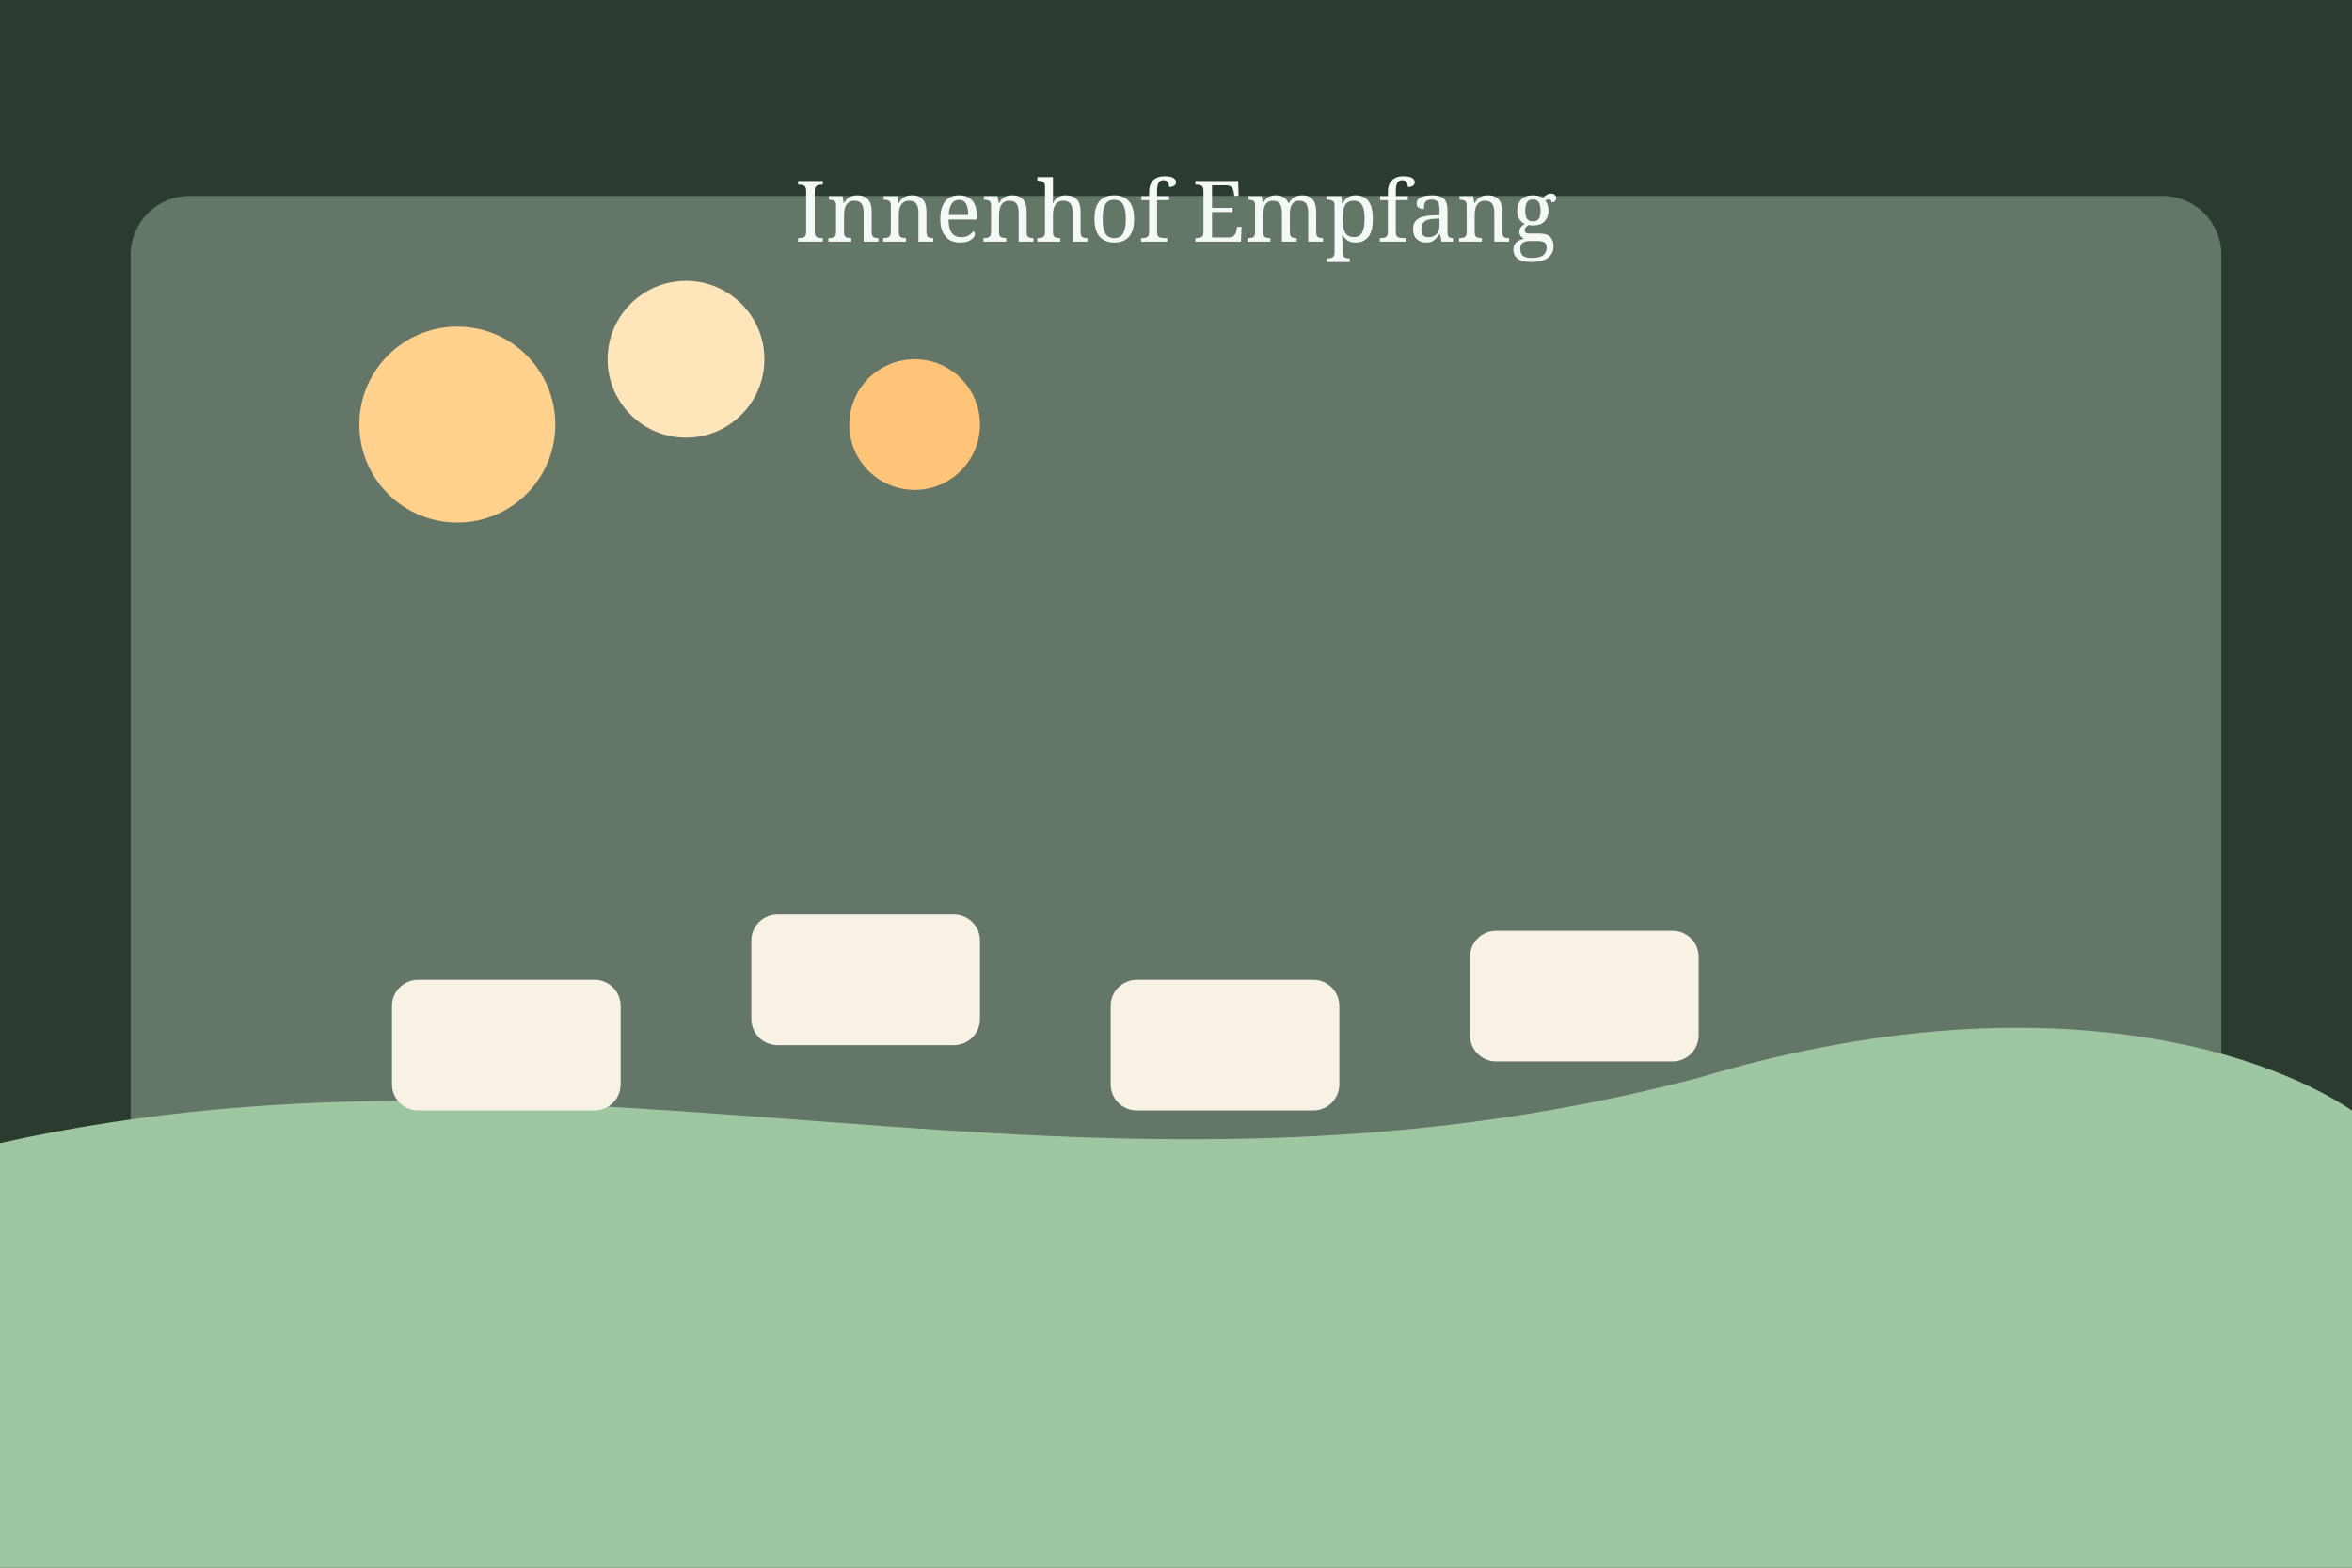
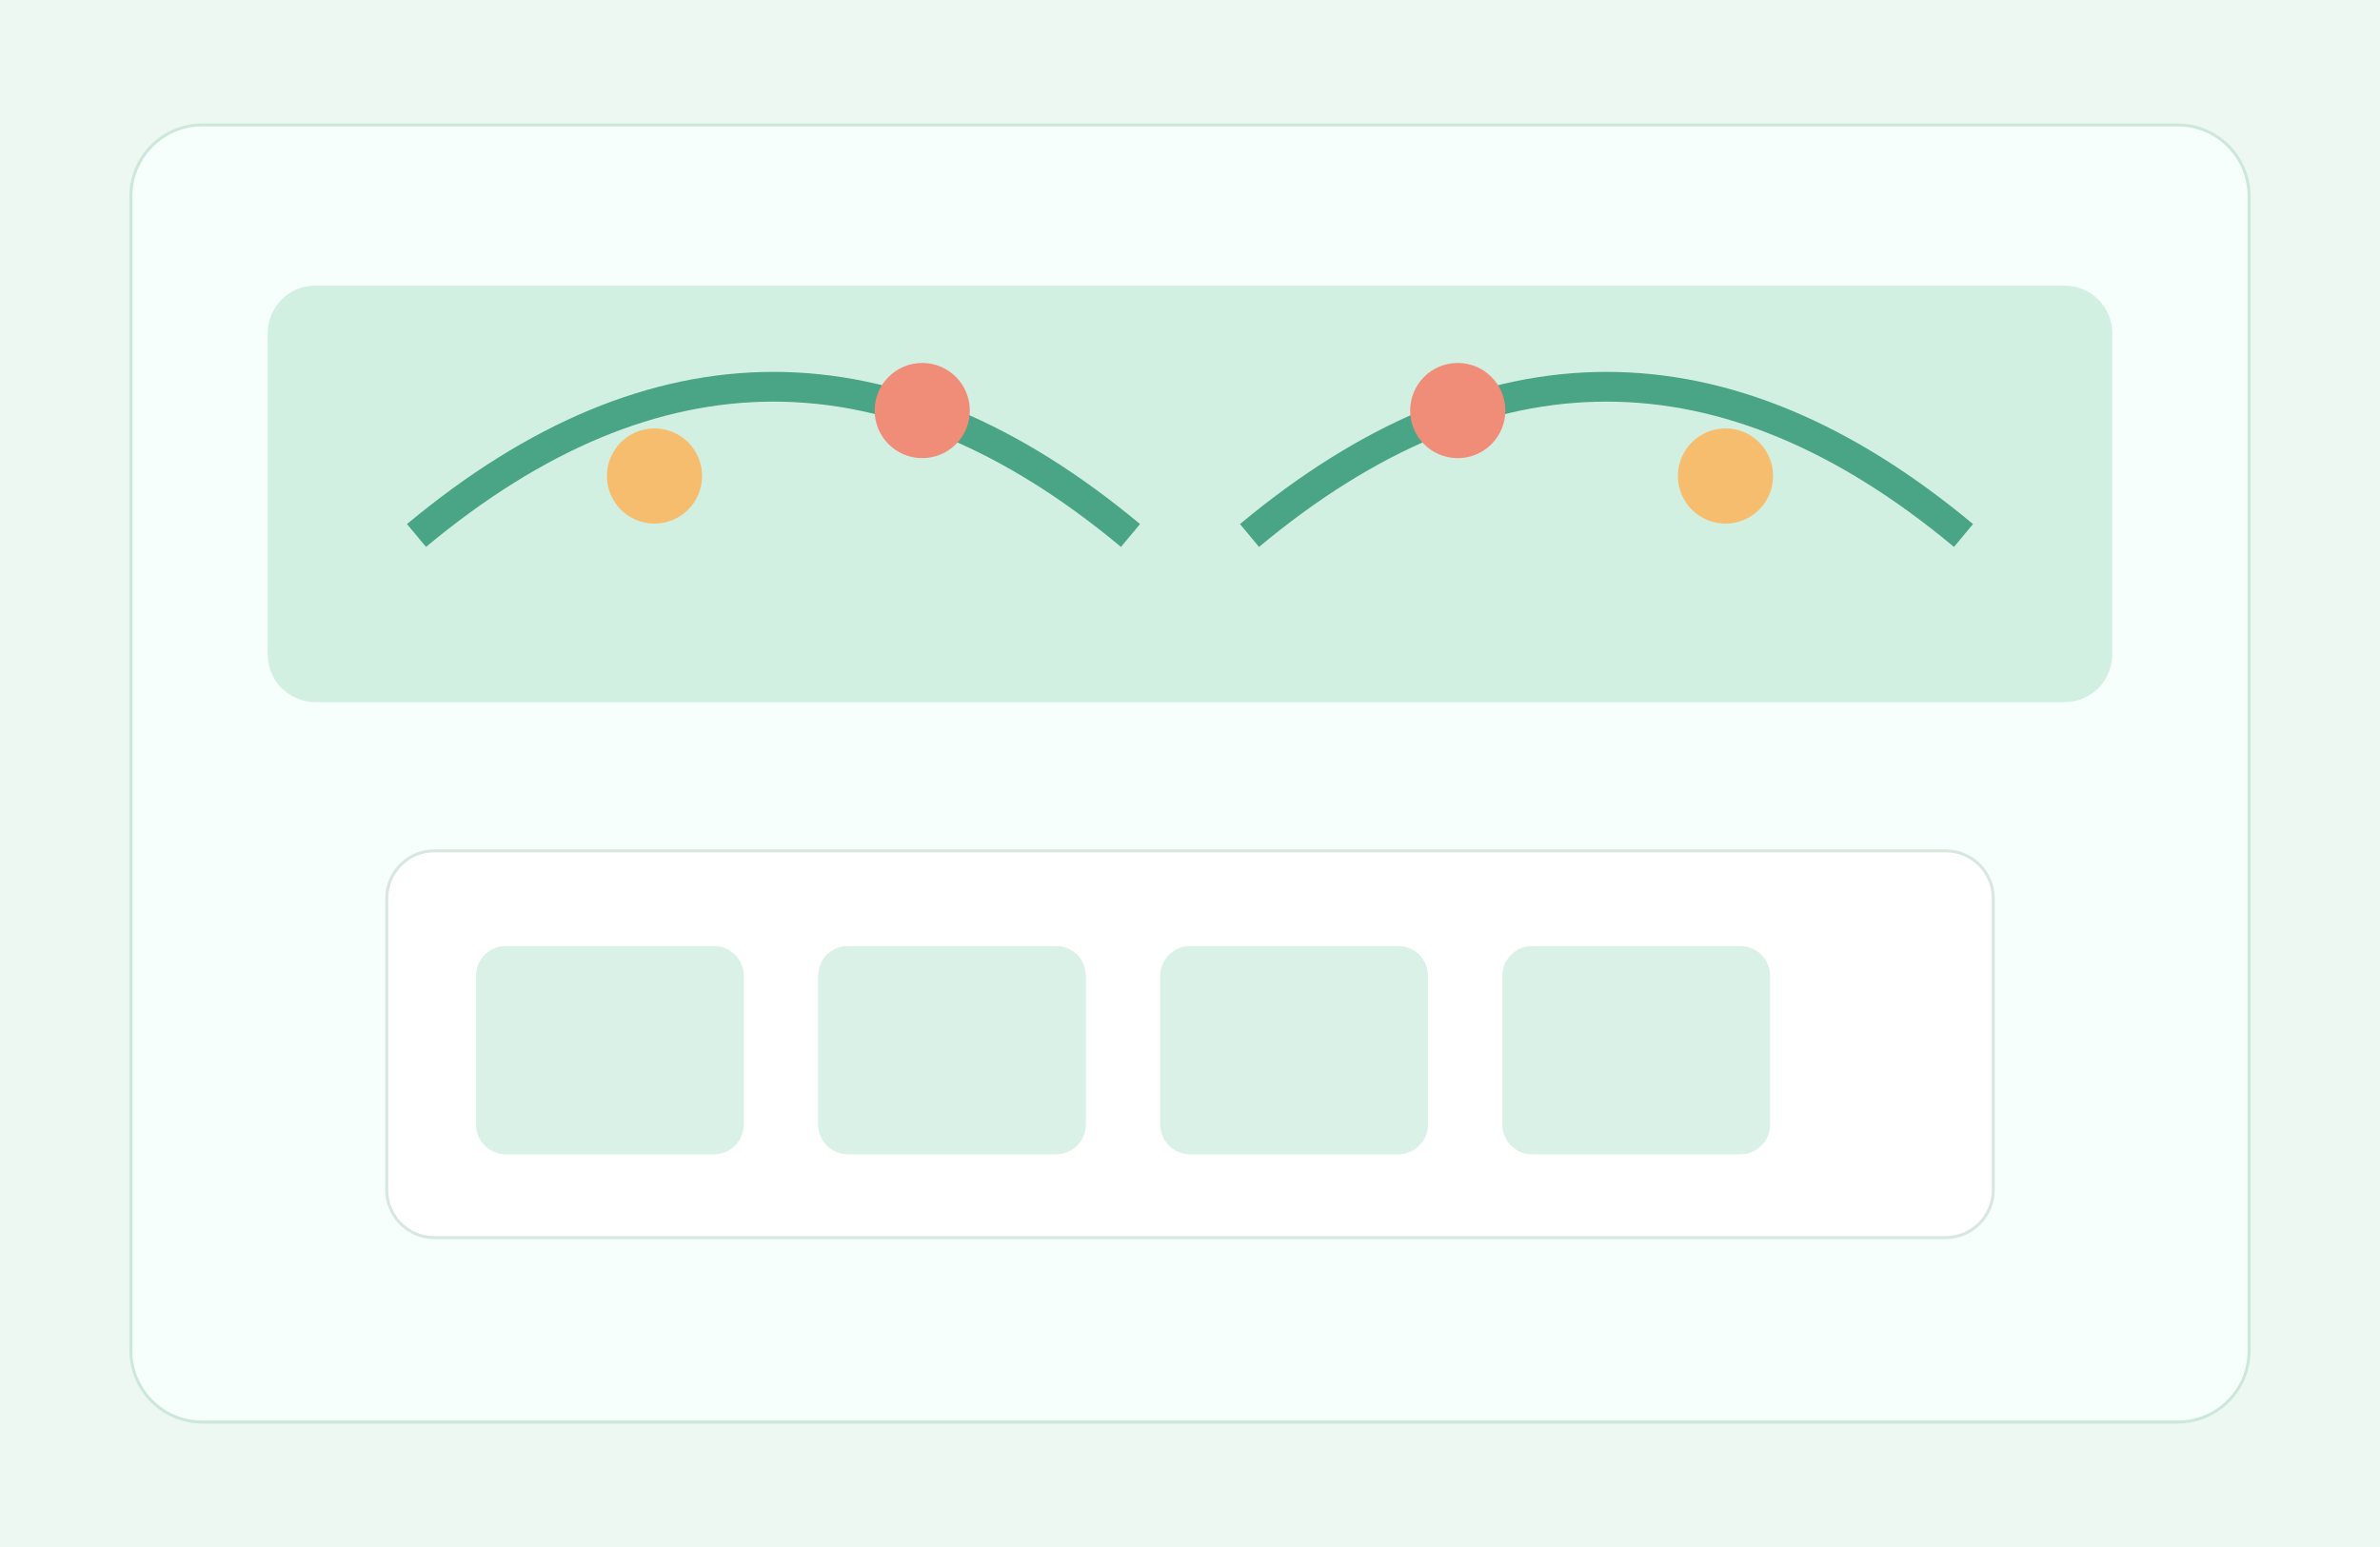
- <svg xmlns="http://www.w3.org/2000/svg" width="720" height="480" viewBox="0 0 720 480" fill="none">
-   <rect width="720" height="480" fill="#2B3B30" />
-   <rect x="40" y="60" width="640" height="360" rx="18" fill="#CEE4D0" opacity="0.35" />
-   <path d="M0 350C180 310 330 380 520 330C620 300 690 320 720 340V480H0V350Z" fill="#9EC6A1" />
-   <circle cx="140" cy="130" r="30" fill="#FFD18D" />
-   <circle cx="210" cy="110" r="24" fill="#FFE5BA" />
-   <circle cx="280" cy="130" r="20" fill="#FFC477" />
-   <rect x="120" y="300" width="70" height="40" rx="8" fill="#F7F1E6" />
-   <rect x="230" y="280" width="70" height="40" rx="8" fill="#F7F1E6" />
-   <rect x="340" y="300" width="70" height="40" rx="8" fill="#F7F1E6" />
-   <rect x="450" y="285" width="70" height="40" rx="8" fill="#F7F1E6" />
-   <text x="360" y="74" fill="#F4F9F4" font-size="26" text-anchor="middle" font-family="Georgia, serif">Innenhof Empfang</text>
+ <svg xmlns="http://www.w3.org/2000/svg" viewBox="0 0 800 520">
+   <rect width="800" height="520" fill="#ecf8f1" />
+   <rect x="44" y="42" width="712" height="436" rx="24" fill="#f6fffb" stroke="#cde8db" />
+   <rect x="90" y="96" width="620" height="140" rx="16" fill="#d2f0e2" />
+   <path d="M140 180 Q260 80 380 180" stroke="#4aa587" stroke-width="10" fill="none" />
+   <path d="M420 180 Q540 80 660 180" stroke="#4aa587" stroke-width="10" fill="none" />
+   <circle cx="220" cy="160" r="16" fill="#f7bd6f" />
+   <circle cx="310" cy="138" r="16" fill="#ef8d79" />
+   <circle cx="490" cy="138" r="16" fill="#ef8d79" />
+   <circle cx="580" cy="160" r="16" fill="#f7bd6f" />
+   <rect x="130" y="286" width="540" height="130" rx="16" fill="#fff" stroke="#d8e7df" />
+   <rect x="160" y="318" width="90" height="70" rx="10" fill="#d9f1e7" />
+   <rect x="275" y="318" width="90" height="70" rx="10" fill="#d9f1e7" />
+   <rect x="390" y="318" width="90" height="70" rx="10" fill="#d9f1e7" />
+   <rect x="505" y="318" width="90" height="70" rx="10" fill="#d9f1e7" />
</svg>
